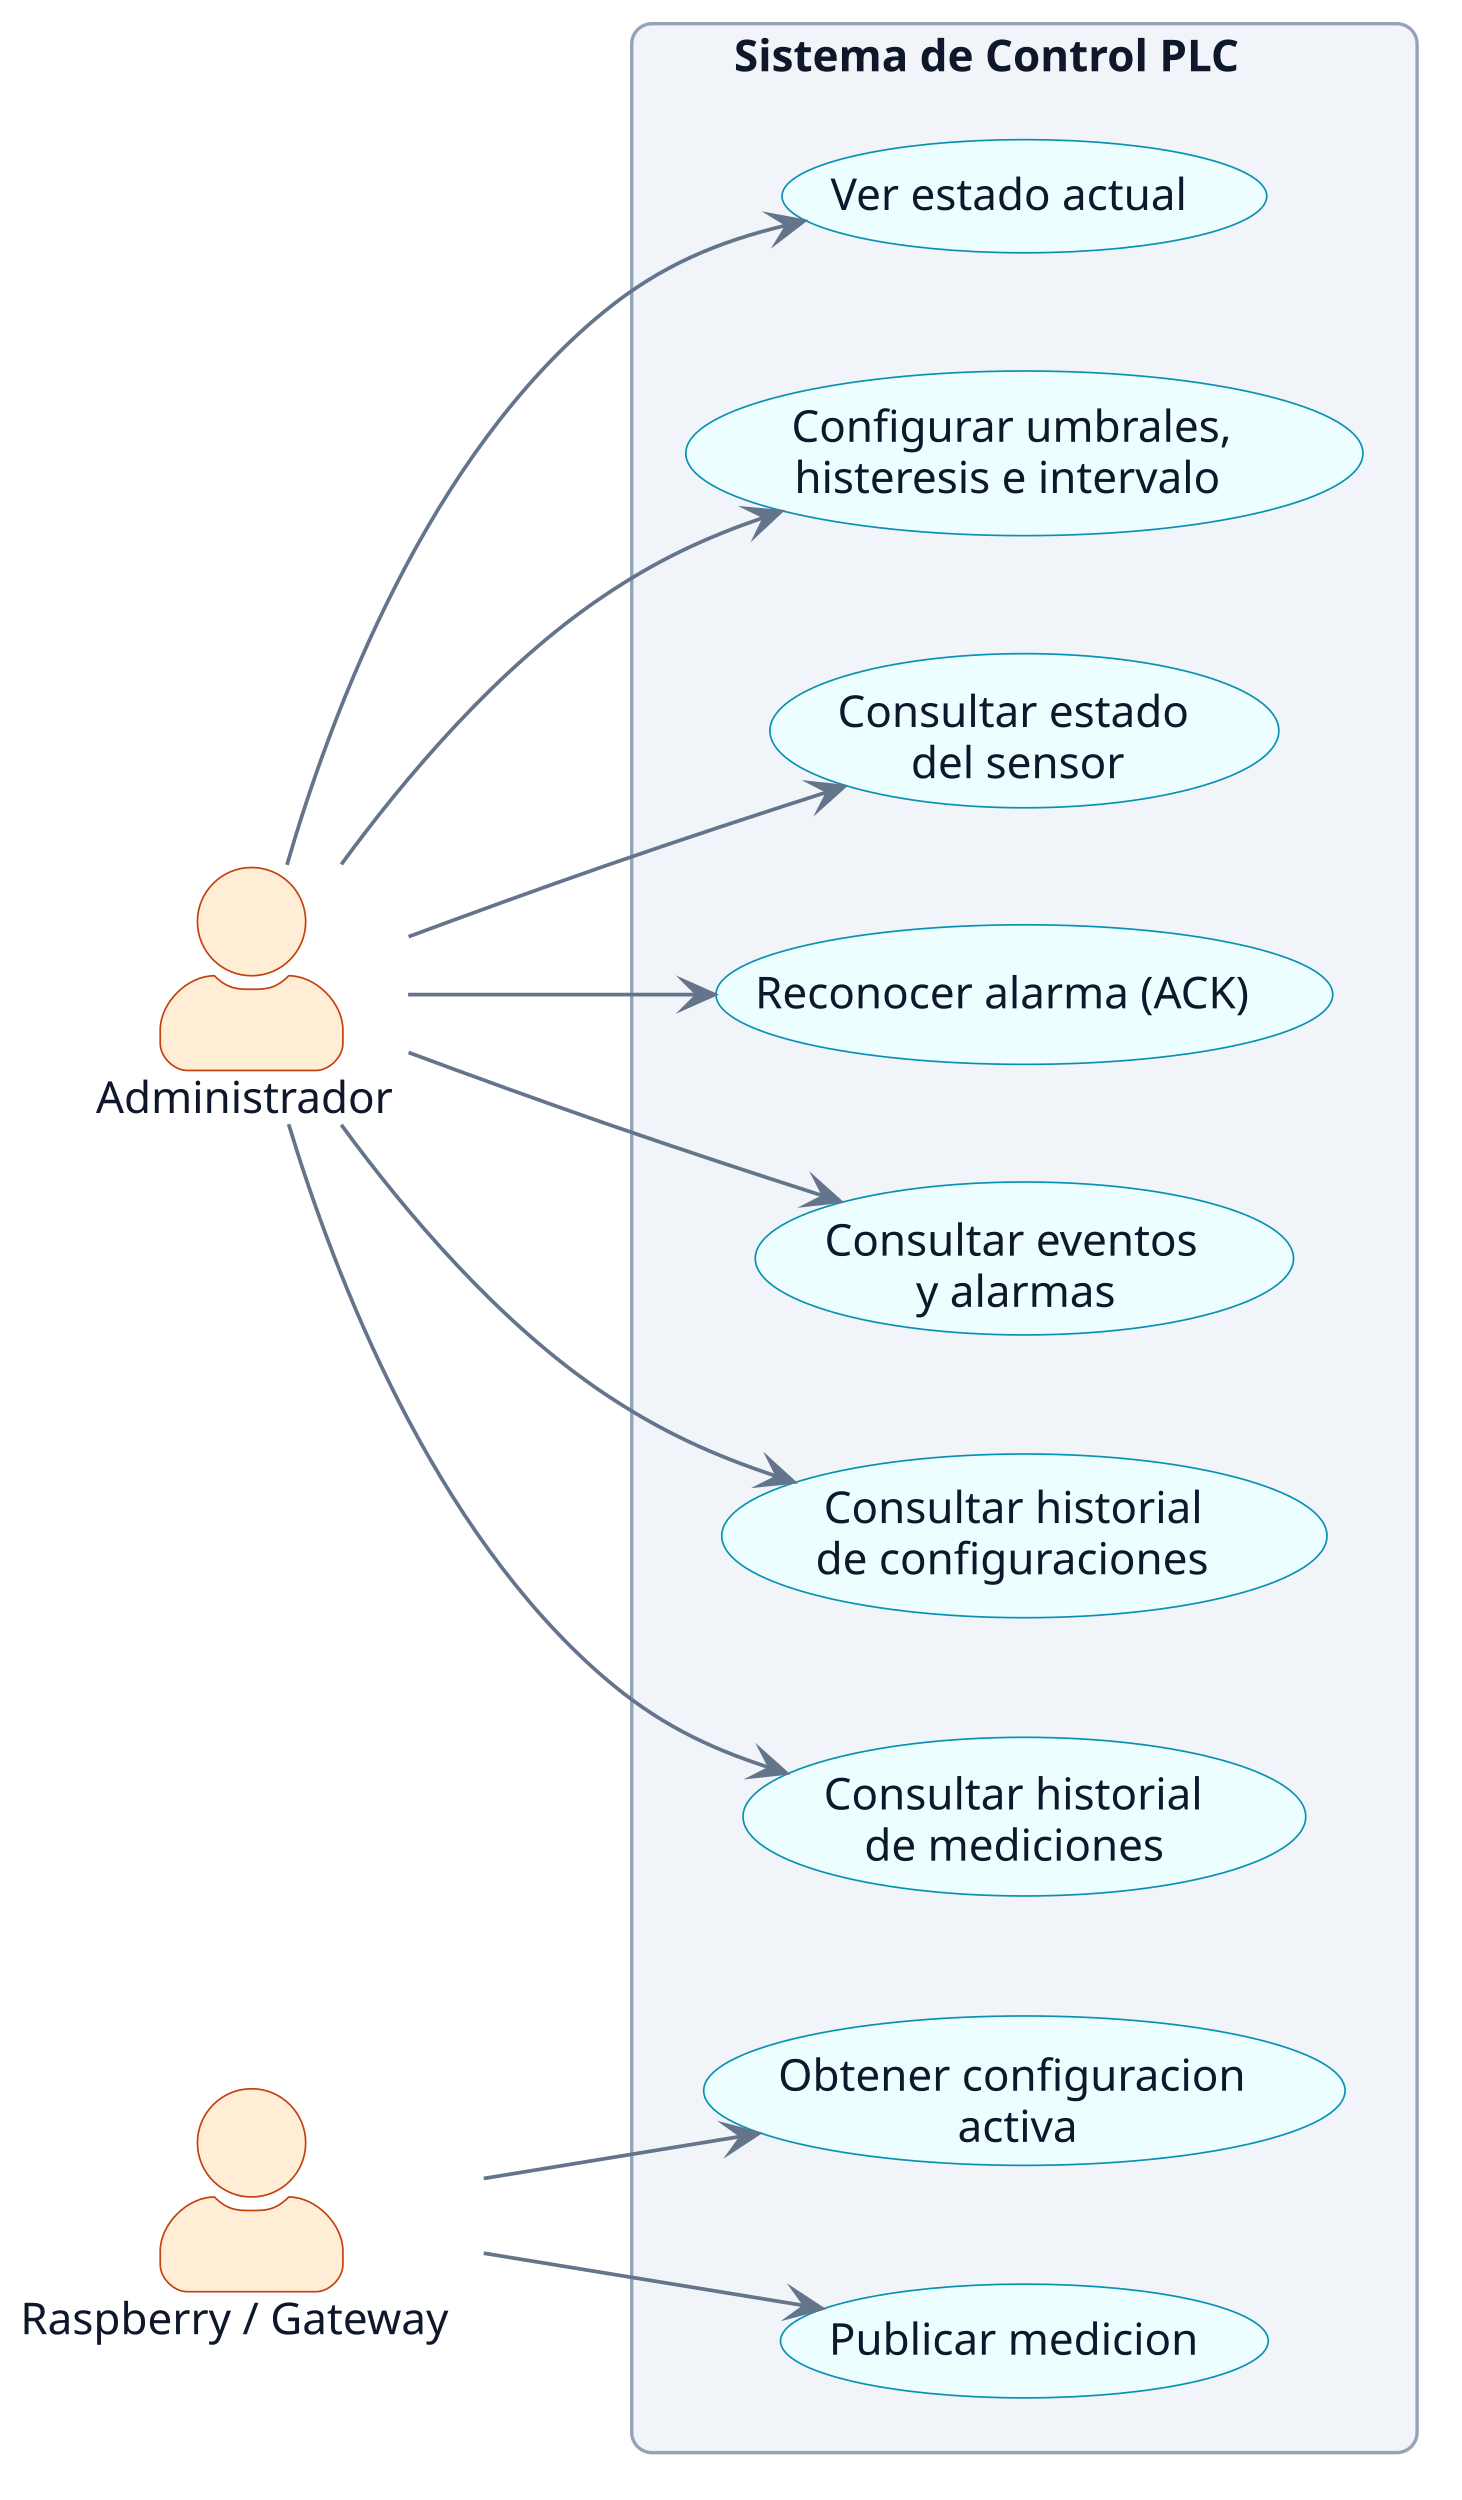
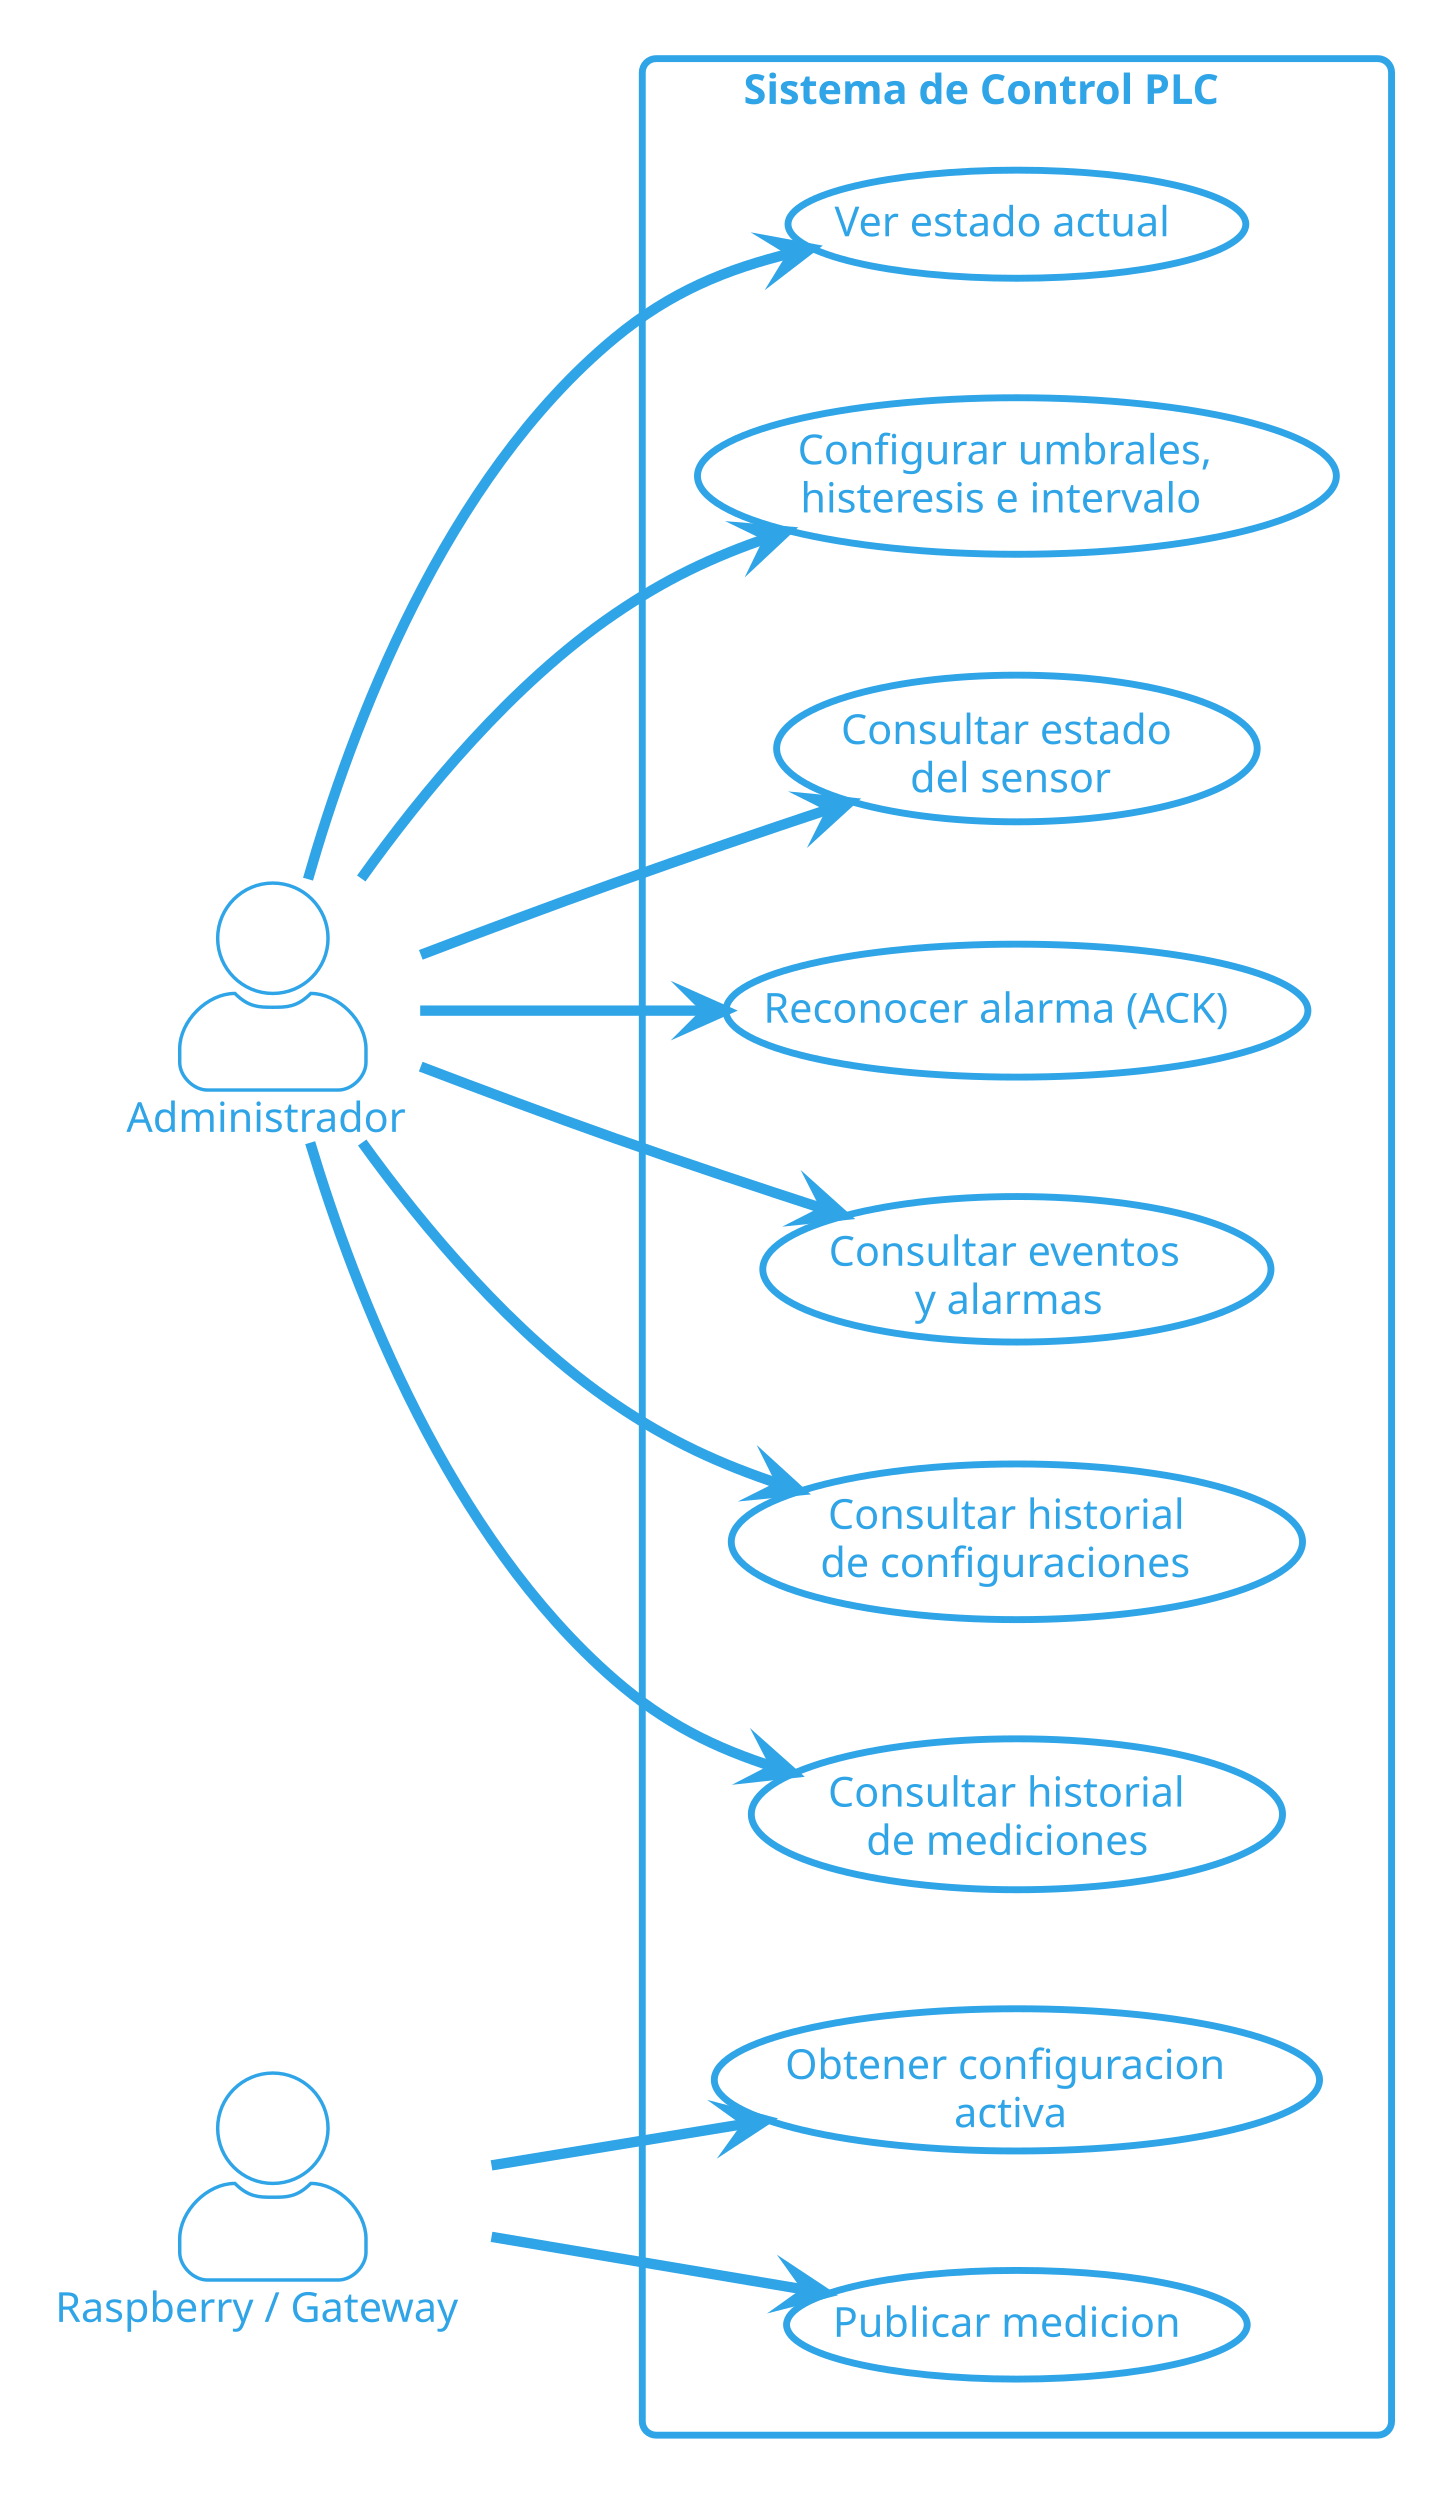
- <svg xmlns="http://www.w3.org/2000/svg" version="1.1" data-diagram-type="DESCRIPTION" style="width:432px;height:739px;background:#FFFFFF;" width="432px" height="739px" viewBox="0 0 432 739" zoomAndPan="magnify" preserveAspectRatio="none" contentStyleType="text/css">
+ <svg xmlns="http://www.w3.org/2000/svg" version="1.1" data-diagram-type="DESCRIPTION" style="width:439px;height:755px;background:#FFFFFF;" width="439.583px" height="755.208px" viewBox="0 0 439 755" zoomAndPan="magnify" preserveAspectRatio="none" contentStyleType="text/css">
  <defs />
  <g>
-     <g class="cluster" data-qualified-name="Sistema de Control PLC" id="ent0003" data-source-line="46">
-       <rect x="186.73" y="7" width="232.16" height="718" fill="#F1F5F9" style="stroke:#94A3B8;stroke-width:1;" rx="6" ry="6" />
-       <text x="216.961" y="21.067" fill="#0F172A" font-size="13" lengthAdjust="spacing" textLength="171.698" font-weight="700" font-family="sans-serif">Sistema de Control PLC</text>
+     <g class="cluster" data-qualified-name="Sistema de Control PLC" id="ent0003" data-source-line="12">
+       <rect x="193.969" y="17.708" width="226.281" height="717.708" fill="none" style="stroke:#2FA4E7;stroke-width:2.083;" rx="4.167" ry="4.167" />
+       <text x="224.562" y="31.394" fill="#2FA4E7" font-size="12.5" lengthAdjust="spacing" textLength="165.094" font-weight="700" font-family="'Verdana'">Sistema de Control PLC</text>
    </g>
-     <g class="entity" data-qualified-name="Sistema de Control PLC.UC1" id="ent0004" data-source-line="47">
-       <ellipse cx="302.81" cy="134.005" rx="100.08" ry="24.335" fill="#ECFEFF" style="stroke:#0891B2;stroke-width:0.5;" />
-       <text x="233.951" y="130.599" fill="#0F172A" font-size="13" lengthAdjust="spacing" textLength="137.719" font-family="sans-serif">Configurar umbrales,</text>
-       <text x="234.811" y="145.732" fill="#0F172A" font-size="13" lengthAdjust="spacing" textLength="135.999" font-family="sans-serif">histeresis e intervalo</text>
+     <g class="entity" data-qualified-name="Sistema de Control PLC.UC1" id="ent0004" data-source-line="13">
+       <ellipse cx="307.107" cy="143.754" rx="96.471" ry="23.639" fill="none" style="stroke:#2FA4E7;stroke-width:2.083;" />
+       <text x="240.896" y="140.198" fill="#2FA4E7" font-size="12.5" lengthAdjust="spacing" textLength="132.422" font-family="'Verdana'">Configurar umbrales,</text>
+       <text x="241.723" y="154.749" fill="#2FA4E7" font-size="12.5" lengthAdjust="spacing" textLength="130.768" font-family="'Verdana'">histeresis e intervalo</text>
    </g>
-     <g class="entity" data-qualified-name="Sistema de Control PLC.UC2" id="ent0005" data-source-line="48">
-       <ellipse cx="302.81" cy="58" rx="71.65" ry="16.73" fill="#ECFEFF" style="stroke:#0891B2;stroke-width:0.5;" />
-       <text x="245.525" y="62.066" fill="#0F172A" font-size="13" lengthAdjust="spacing" textLength="114.569" font-family="sans-serif">Ver estado actual</text>
+     <g class="entity" data-qualified-name="Sistema de Control PLC.UC2" id="ent0005" data-source-line="14">
+       <ellipse cx="307.103" cy="67.712" rx="69.134" ry="16.327" fill="none" style="stroke:#2FA4E7;stroke-width:2.083;" />
+       <text x="252.022" y="71.342" fill="#2FA4E7" font-size="12.5" lengthAdjust="spacing" textLength="110.162" font-family="'Verdana'">Ver estado actual</text>
    </g>
-     <g class="entity" data-qualified-name="Sistema de Control PLC.UC3" id="ent0006" data-source-line="49">
-       <ellipse cx="302.81" cy="537.001" rx="83.169" ry="23.451" fill="#ECFEFF" style="stroke:#0891B2;stroke-width:0.5;" />
-       <text x="243.487" y="534.877" fill="#0F172A" font-size="13" lengthAdjust="spacing" textLength="118.644" font-family="sans-serif">Consultar historial</text>
-       <text x="255.494" y="550.01" fill="#0F172A" font-size="13" lengthAdjust="spacing" textLength="94.631" font-family="sans-serif">de mediciones</text>
+     <g class="entity" data-qualified-name="Sistema de Control PLC.UC3" id="ent0006" data-source-line="15">
+       <ellipse cx="307.107" cy="547.914" rx="80.211" ry="22.789" fill="none" style="stroke:#2FA4E7;stroke-width:2.083;" />
+       <text x="250.066" y="545.592" fill="#2FA4E7" font-size="12.5" lengthAdjust="spacing" textLength="114.081" font-family="'Verdana'">Consultar historial</text>
+       <text x="261.611" y="560.143" fill="#2FA4E7" font-size="12.5" lengthAdjust="spacing" textLength="90.991" font-family="'Verdana'">de mediciones</text>
    </g>
-     <g class="entity" data-qualified-name="Sistema de Control PLC.UC4" id="ent0007" data-source-line="50">
-       <ellipse cx="302.806" cy="453.998" rx="89.456" ry="24.198" fill="#ECFEFF" style="stroke:#0891B2;stroke-width:0.5;" />
-       <text x="243.484" y="450.21" fill="#0F172A" font-size="13" lengthAdjust="spacing" textLength="118.644" font-family="sans-serif">Consultar historial</text>
-       <text x="241.088" y="465.343" fill="#0F172A" font-size="13" lengthAdjust="spacing" textLength="123.436" font-family="sans-serif">de configuraciones</text>
+     <g class="entity" data-qualified-name="Sistema de Control PLC.UC4" id="ent0007" data-source-line="16">
+       <ellipse cx="307.1" cy="465.623" rx="86.256" ry="23.508" fill="none" style="stroke:#2FA4E7;stroke-width:2.083;" />
+       <text x="250.059" y="461.7" fill="#2FA4E7" font-size="12.5" lengthAdjust="spacing" textLength="114.081" font-family="'Verdana'">Consultar historial</text>
+       <text x="247.755" y="476.25" fill="#2FA4E7" font-size="12.5" lengthAdjust="spacing" textLength="118.689" font-family="'Verdana'">de configuraciones</text>
    </g>
-     <g class="entity" data-qualified-name="Sistema de Control PLC.UC5" id="ent0008" data-source-line="51">
-       <ellipse cx="302.815" cy="372.004" rx="79.555" ry="22.604" fill="#ECFEFF" style="stroke:#0891B2;stroke-width:0.5;" />
-       <text x="243.721" y="371.174" fill="#0F172A" font-size="13" lengthAdjust="spacing" textLength="118.187" font-family="sans-serif">Consultar eventos</text>
-       <text x="270.756" y="386.307" fill="#0F172A" font-size="13" lengthAdjust="spacing" textLength="64.118" font-family="sans-serif">y alarmas</text>
+     <g class="entity" data-qualified-name="Sistema de Control PLC.UC5" id="ent0008" data-source-line="17">
+       <ellipse cx="307.1" cy="383.329" rx="76.735" ry="21.975" fill="none" style="stroke:#2FA4E7;stroke-width:2.083;" />
+       <text x="250.279" y="382.251" fill="#2FA4E7" font-size="12.5" lengthAdjust="spacing" textLength="113.641" font-family="'Verdana'">Consultar eventos</text>
+       <text x="276.274" y="396.801" fill="#2FA4E7" font-size="12.5" lengthAdjust="spacing" textLength="61.652" font-family="'Verdana'">y alarmas</text>
    </g>
-     <g class="entity" data-qualified-name="Sistema de Control PLC.UC6" id="ent0009" data-source-line="52">
-       <ellipse cx="302.81" cy="294" rx="91.15" ry="20.63" fill="#ECFEFF" style="stroke:#0891B2;stroke-width:0.5;" />
-       <text x="223.191" y="298.066" fill="#0F172A" font-size="13" lengthAdjust="spacing" textLength="159.237" font-family="sans-serif">Reconocer alarma (ACK)</text>
+     <g class="entity" data-qualified-name="Sistema de Control PLC.UC6" id="ent0009" data-source-line="18">
+       <ellipse cx="307.103" cy="305.212" rx="87.885" ry="20.077" fill="none" style="stroke:#2FA4E7;stroke-width:2.083;" />
+       <text x="230.547" y="308.842" fill="#2FA4E7" font-size="12.5" lengthAdjust="spacing" textLength="153.113" font-family="'Verdana'">Reconocer alarma (ACK)</text>
    </g>
-     <g class="entity" data-qualified-name="Sistema de Control PLC.UC7" id="ent0010" data-source-line="53">
-       <ellipse cx="302.806" cy="216.004" rx="75.216" ry="22.784" fill="#ECFEFF" style="stroke:#0891B2;stroke-width:0.5;" />
-       <text x="247.569" y="214.893" fill="#0F172A" font-size="13" lengthAdjust="spacing" textLength="110.475" font-family="sans-serif">Consultar estado</text>
-       <text x="269.268" y="230.026" fill="#0F172A" font-size="13" lengthAdjust="spacing" textLength="67.076" font-family="sans-serif">del sensor</text>
+     <g class="entity" data-qualified-name="Sistema de Control PLC.UC7" id="ent0010" data-source-line="19">
+       <ellipse cx="307.105" cy="226.044" rx="72.563" ry="22.148" fill="none" style="stroke:#2FA4E7;stroke-width:2.083;" />
+       <text x="253.992" y="224.695" fill="#2FA4E7" font-size="12.5" lengthAdjust="spacing" textLength="106.226" font-family="'Verdana'">Consultar estado</text>
+       <text x="274.857" y="239.246" fill="#2FA4E7" font-size="12.5" lengthAdjust="spacing" textLength="64.496" font-family="'Verdana'">del sensor</text>
    </g>
-     <g class="entity" data-qualified-name="Sistema de Control PLC.UC8" id="ent0011" data-source-line="54">
-       <ellipse cx="302.81" cy="691.998" rx="72.09" ry="16.818" fill="#ECFEFF" style="stroke:#0891B2;stroke-width:0.5;" />
-       <text x="244.999" y="696.064" fill="#0F172A" font-size="13" lengthAdjust="spacing" textLength="115.623" font-family="sans-serif">Publicar medicion</text>
+     <g class="entity" data-qualified-name="Sistema de Control PLC.UC8" id="ent0011" data-source-line="20">
+       <ellipse cx="307.099" cy="702.078" rx="69.558" ry="16.412" fill="none" style="stroke:#2FA4E7;stroke-width:2.083;" />
+       <text x="251.511" y="705.708" fill="#2FA4E7" font-size="12.5" lengthAdjust="spacing" textLength="111.175" font-family="'Verdana'">Publicar medicion</text>
    </g>
-     <g class="entity" data-qualified-name="Sistema de Control PLC.UC9" id="ent0012" data-source-line="55">
-       <ellipse cx="302.805" cy="618.004" rx="94.795" ry="22.084" fill="#ECFEFF" style="stroke:#0891B2;stroke-width:0.5;" />
-       <text x="230.017" y="618.009" fill="#0F172A" font-size="13" lengthAdjust="spacing" textLength="145.577" font-family="sans-serif">Obtener configuracion</text>
-       <text x="283.064" y="633.142" fill="#0F172A" font-size="13" lengthAdjust="spacing" textLength="39.482" font-family="sans-serif">activa</text>
+     <g class="entity" data-qualified-name="Sistema de Control PLC.UC9" id="ent0012" data-source-line="21">
+       <ellipse cx="307.108" cy="628.121" rx="91.389" ry="21.475" fill="none" style="stroke:#2FA4E7;stroke-width:2.083;" />
+       <text x="237.119" y="627.845" fill="#2FA4E7" font-size="12.5" lengthAdjust="spacing" textLength="139.978" font-family="'Verdana'">Obtener configuracion</text>
+       <text x="288.126" y="642.396" fill="#2FA4E7" font-size="12.5" lengthAdjust="spacing" textLength="37.964" font-family="'Verdana'">activa</text>
    </g>
-     <g class="entity" data-qualified-name="Admin" id="ent0001" data-source-line="43">
-       <ellipse cx="74.362" cy="272.43" rx="16" ry="16" fill="#FFEDD5" style="stroke:#C2410C;stroke-width:0.5;" />
-       <path d="M74.362,292.43 C78.362,292.43 81.362,292.43 85.362,288.43 C93.362,288.43 101.362,296.43 101.362,304.43 L101.362,308.43 C101.362,312.43 97.362,316.43 93.362,316.43 L55.361,316.43 C51.361,316.43 47.361,312.43 47.361,308.43 L47.361,304.43 C47.361,296.43 55.361,288.43 63.361,288.43 C67.362,292.43 70.362,292.43 74.362,292.43" style="stroke:#C2410C;stroke-width:0.5;" fill="#FFEDD5" />
-       <text x="28.36" y="328.997" fill="#0F172A" font-size="13" lengthAdjust="spacing" textLength="92.003" font-family="sans-serif">Administrador</text>
+     <g class="entity" data-qualified-name="Admin" id="ent0001" data-source-line="9">
+       <ellipse cx="82.399" cy="283.354" rx="16.667" ry="16.667" fill="none" style="stroke:#2FA4E7;stroke-width:1.042;" />
+       <path d="M82.399,304.188 C86.566,304.188 89.691,304.188 93.857,300.021 C102.191,300.021 110.524,308.354 110.524,316.688 L110.524,320.854 C110.524,325.021 106.357,329.188 102.191,329.188 L62.607,329.188 C58.441,329.188 54.274,325.021 54.274,320.854 L54.274,316.688 C54.274,308.354 62.607,300.021 70.941,300.021 C75.107,304.188 78.232,304.188 82.399,304.188" style="stroke:#2FA4E7;stroke-width:1.042;" fill="none" />
+       <text x="38.167" y="341.832" fill="#2FA4E7" font-size="12.5" lengthAdjust="spacing" textLength="88.464" font-family="'Verdana'">Administrador</text>
    </g>
-     <g class="entity" data-qualified-name="RPi" id="ent0002" data-source-line="44">
-       <ellipse cx="74.364" cy="633.43" rx="16" ry="16" fill="#FFEDD5" style="stroke:#C2410C;stroke-width:0.5;" />
-       <path d="M74.364,653.43 C78.364,653.43 81.364,653.43 85.364,649.43 C93.364,649.43 101.364,657.43 101.364,665.43 L101.364,669.43 C101.364,673.43 97.364,677.43 93.364,677.43 L55.364,677.43 C51.364,677.43 47.364,673.43 47.364,669.43 L47.364,665.43 C47.364,657.43 55.364,649.43 63.364,649.43 C67.364,653.43 70.364,653.43 74.364,653.43" style="stroke:#C2410C;stroke-width:0.5;" fill="#FFEDD5" />
-       <text x="6" y="689.997" fill="#0F172A" font-size="13" lengthAdjust="spacing" textLength="136.728" font-family="sans-serif">Raspberry / Gateway</text>
+     <g class="entity" data-qualified-name="RPi" id="ent0002" data-source-line="10">
+       <ellipse cx="82.401" cy="642.729" rx="16.667" ry="16.667" fill="none" style="stroke:#2FA4E7;stroke-width:1.042;" />
+       <path d="M82.401,663.562 C86.568,663.562 89.693,663.562 93.86,659.396 C102.193,659.396 110.526,667.729 110.526,676.062 L110.526,680.229 C110.526,684.396 106.36,688.562 102.193,688.562 L62.61,688.562 C58.443,688.562 54.276,684.396 54.276,680.229 L54.276,676.062 C54.276,667.729 62.61,659.396 70.943,659.396 C75.11,663.562 78.235,663.562 82.401,663.562" style="stroke:#2FA4E7;stroke-width:1.042;" fill="none" />
+       <text x="16.667" y="701.207" fill="#2FA4E7" font-size="12.5" lengthAdjust="spacing" textLength="131.47" font-family="'Verdana'">Raspberry / Gateway</text>
    </g>
-     <g class="link" data-entity-1="ent0001" data-entity-2="ent0004" id="lnk13" data-source-line="58" data-link-type="dependency">
-       <path d="M100.89,255.51 C119.7,229.81 147.39,196.99 178.73,176 C194.39,165.51 208.203,159.021 226.083,152.851" style="stroke:#64748B;stroke-width:1.1;" fill="none" id="Admin-to-UC1" />
-       <polygon points="230.81,151.22,220.998,150.375,226.083,152.851,223.607,157.937,230.81,151.22" fill="#64748B" style="stroke:#64748B;stroke-width:1.1;stroke-linejoin:miter;stroke-miterlimit:10;" />
+     <g class="link" data-entity-1="ent0001" data-entity-2="ent0004" id="lnk13" data-source-line="24" data-link-type="dependency">
+       <path d="M109.104,265.302 C127.604,239.354 154.698,206.531 185.635,185.417 C201.167,174.812 214.746,168.374 232.517,162.208" style="stroke:#2FA4E7;stroke-width:3.125;" fill="none" id="Admin-to-UC1" />
+       <polygon points="237.438,160.5,227.215,159.637,232.517,162.208,229.947,167.51,237.438,160.5" fill="#2FA4E7" style="stroke:#2FA4E7;stroke-width:3.125;stroke-linejoin:miter;stroke-miterlimit:10;" />
    </g>
-     <g class="link" data-entity-1="ent0001" data-entity-2="ent0005" id="lnk14" data-source-line="59" data-link-type="dependency">
-       <path d="M84.83,255.65 C98.1,209.94 126.66,134.43 178.73,92 C195.4,78.42 212.247,71.413 232.777,66.503" style="stroke:#64748B;stroke-width:1.1;" fill="none" id="Admin-to-UC2" />
-       <polygon points="237.64,65.34,227.956,63.543,232.777,66.503,229.817,71.324,237.64,65.34" fill="#64748B" style="stroke:#64748B;stroke-width:1.1;stroke-linejoin:miter;stroke-miterlimit:10;" />
+     <g class="link" data-entity-1="ent0001" data-entity-2="ent0005" id="lnk14" data-source-line="25" data-link-type="dependency">
+       <path d="M93.021,265.51 C106.167,219.521 134.24,144.615 185.635,102.083 C202.302,88.292 219.145,81.24 239.697,76.292" style="stroke:#2FA4E7;stroke-width:3.125;" fill="none" id="Admin-to-UC2" />
+       <polygon points="244.76,75.073,234.671,73.216,239.697,76.292,236.621,81.318,244.76,75.073" fill="#2FA4E7" style="stroke:#2FA4E7;stroke-width:3.125;stroke-linejoin:miter;stroke-miterlimit:10;" />
    </g>
-     <g class="link" data-entity-1="ent0001" data-entity-2="ent0006" id="lnk15" data-source-line="60" data-link-type="dependency">
-       <path d="M85.32,332.3 C99.02,377.6 127.93,452.36 178.73,496 C193.93,509.06 208.68,516.471 227.67,522.571" style="stroke:#64748B;stroke-width:1.1;" fill="none" id="Admin-to-UC3" />
-       <polygon points="232.43,524.1,225.084,517.539,227.67,522.571,222.638,525.156,232.43,524.1" fill="#64748B" style="stroke:#64748B;stroke-width:1.1;stroke-linejoin:miter;stroke-miterlimit:10;" />
+     <g class="link" data-entity-1="ent0001" data-entity-2="ent0006" id="lnk15" data-source-line="26" data-link-type="dependency">
+       <path d="M93.677,345.094 C107.302,390.531 135.719,464.042 185.635,507.292 C200.812,520.438 215.455,527.792 234.423,533.844" style="stroke:#2FA4E7;stroke-width:3.125;" fill="none" id="Admin-to-UC3" />
+       <polygon points="239.385,535.427,231.72,528.608,234.423,533.844,229.188,536.547,239.385,535.427" fill="#2FA4E7" style="stroke:#2FA4E7;stroke-width:3.125;stroke-linejoin:miter;stroke-miterlimit:10;" />
    </g>
-     <g class="link" data-entity-1="ent0001" data-entity-2="ent0007" id="lnk16" data-source-line="61" data-link-type="dependency">
-       <path d="M100.89,332.49 C119.7,358.19 147.39,391.01 178.73,412 C195.52,423.24 210.865,430.185 229.905,436.505" style="stroke:#64748B;stroke-width:1.1;" fill="none" id="Admin-to-UC4" />
-       <polygon points="234.65,438.08,227.368,431.448,229.905,436.505,224.848,439.041,234.65,438.08" fill="#64748B" style="stroke:#64748B;stroke-width:1.1;stroke-linejoin:miter;stroke-miterlimit:10;" />
+     <g class="link" data-entity-1="ent0001" data-entity-2="ent0007" id="lnk16" data-source-line="27" data-link-type="dependency">
+       <path d="M109.385,345.042 C127.906,370.719 154.927,403.094 185.635,423.958 C202.292,435.271 217.382,442.155 236.288,448.457" style="stroke:#2FA4E7;stroke-width:3.125;" fill="none" id="Admin-to-UC4" />
+       <polygon points="241.229,450.104,233.653,443.187,236.288,448.457,231.018,451.092,241.229,450.104" fill="#2FA4E7" style="stroke:#2FA4E7;stroke-width:3.125;stroke-linejoin:miter;stroke-miterlimit:10;" />
    </g>
-     <g class="link" data-entity-1="ent0001" data-entity-2="ent0008" id="lnk17" data-source-line="62" data-link-type="dependency">
-       <path d="M120.77,311.12 C138.76,317.79 159.67,325.4 178.73,332 C201.45,339.86 221.92,346.609 243.59,353.579" style="stroke:#64748B;stroke-width:1.1;" fill="none" id="Admin-to-UC5" />
-       <polygon points="248.35,355.11,241.007,348.546,243.59,353.579,238.558,356.162,248.35,355.11" fill="#64748B" style="stroke:#64748B;stroke-width:1.1;stroke-linejoin:miter;stroke-miterlimit:10;" />
+     <g class="link" data-entity-1="ent0001" data-entity-2="ent0008" id="lnk17" data-source-line="28" data-link-type="dependency">
+       <path d="M127.052,322.125 C145.115,329.01 166.323,336.938 185.635,343.75 C208.156,351.698 228.266,358.4 249.672,365.359" style="stroke:#2FA4E7;stroke-width:3.125;" fill="none" id="Admin-to-UC5" />
+       <polygon points="254.625,366.969,246.997,360.108,249.672,365.359,244.421,368.033,254.625,366.969" fill="#2FA4E7" style="stroke:#2FA4E7;stroke-width:3.125;stroke-linejoin:miter;stroke-miterlimit:10;" />
    </g>
-     <g class="link" data-entity-1="ent0001" data-entity-2="ent0009" id="lnk18" data-source-line="63" data-link-type="dependency">
-       <path d="M120.64,294 C146.59,294 175.08,294 206.2,294" style="stroke:#64748B;stroke-width:1.1;" fill="none" id="Admin-to-UC6" />
-       <polygon points="211.2,294,202.2,290,206.2,294,202.2,298,211.2,294" fill="#64748B" style="stroke:#64748B;stroke-width:1.1;stroke-linejoin:miter;stroke-miterlimit:10;" />
+     <g class="link" data-entity-1="ent0001" data-entity-2="ent0009" id="lnk18" data-source-line="29" data-link-type="dependency">
+       <path d="M126.896,305.208 C153.094,305.208 182.177,305.208 213.75,305.208" style="stroke:#2FA4E7;stroke-width:3.125;" fill="none" id="Admin-to-UC6" />
+       <polygon points="218.958,305.208,209.583,301.042,213.75,305.208,209.583,309.375,218.958,305.208" fill="#2FA4E7" style="stroke:#2FA4E7;stroke-width:3.125;stroke-linejoin:miter;stroke-miterlimit:10;" />
    </g>
-     <g class="link" data-entity-1="ent0001" data-entity-2="ent0010" id="lnk19" data-source-line="64" data-link-type="dependency">
-       <path d="M120.77,276.88 C138.76,270.21 159.67,262.6 178.73,256 C201.87,247.99 222.86,241.08 244.8,234.03" style="stroke:#64748B;stroke-width:1.1;" fill="none" id="Admin-to-UC7" />
-       <polygon points="249.56,232.5,239.768,231.445,244.8,234.03,242.215,239.061,249.56,232.5" fill="#64748B" style="stroke:#64748B;stroke-width:1.1;stroke-linejoin:miter;stroke-miterlimit:10;" />
+     <g class="link" data-entity-1="ent0001" data-entity-2="ent0010" id="lnk19" data-source-line="30" data-link-type="dependency">
+       <path d="M127.083,288.365 C145.146,281.49 166.354,273.552 185.635,266.667 C208.802,258.396 229.694,251.262 251.476,244.001" style="stroke:#2FA4E7;stroke-width:3.125;" fill="none" id="Admin-to-UC7" />
+       <polygon points="256.417,242.354,246.205,241.366,251.476,244.001,248.84,249.272,256.417,242.354" fill="#2FA4E7" style="stroke:#2FA4E7;stroke-width:3.125;stroke-linejoin:miter;stroke-miterlimit:10;" />
    </g>
-     <g class="link" data-entity-1="ent0002" data-entity-2="ent0011" id="lnk20" data-source-line="65" data-link-type="dependency">
-       <path d="M143,666.05 C174.8,671.25 207.425,676.574 238.025,681.574" style="stroke:#64748B;stroke-width:1.1;" fill="none" id="RPi-to-UC8" />
-       <polygon points="242.96,682.38,234.723,676.981,238.025,681.574,233.433,684.876,242.96,682.38" fill="#64748B" style="stroke:#64748B;stroke-width:1.1;stroke-linejoin:miter;stroke-miterlimit:10;" />
+     <g class="link" data-entity-1="ent0002" data-entity-2="ent0011" id="lnk20" data-source-line="31" data-link-type="dependency">
+       <path d="M148.438,675.531 C180.385,680.917 213.405,686.48 244.176,691.657" style="stroke:#2FA4E7;stroke-width:3.125;" fill="none" id="RPi-to-UC8" />
+       <polygon points="249.312,692.521,240.759,686.856,244.176,691.657,239.376,695.074,249.312,692.521" fill="#2FA4E7" style="stroke:#2FA4E7;stroke-width:3.125;stroke-linejoin:miter;stroke-miterlimit:10;" />
    </g>
-     <g class="link" data-entity-1="ent0002" data-entity-2="ent0012" id="lnk21" data-source-line="66" data-link-type="dependency">
-       <path d="M143,643.95 C168.54,639.78 192.865,635.796 219.255,631.486" style="stroke:#64748B;stroke-width:1.1;" fill="none" id="RPi-to-UC9" />
-       <polygon points="224.19,630.68,214.663,628.183,219.255,631.486,215.952,636.078,224.19,630.68" fill="#64748B" style="stroke:#64748B;stroke-width:1.1;stroke-linejoin:miter;stroke-miterlimit:10;" />
+     <g class="link" data-entity-1="ent0002" data-entity-2="ent0012" id="lnk21" data-source-line="32" data-link-type="dependency">
+       <path d="M148.438,653.938 C174.354,649.698 199.225,645.623 226.058,641.227" style="stroke:#2FA4E7;stroke-width:3.125;" fill="none" id="RPi-to-UC9" />
+       <polygon points="231.198,640.385,221.273,637.789,226.058,641.227,222.62,646.013,231.198,640.385" fill="#2FA4E7" style="stroke:#2FA4E7;stroke-width:3.125;stroke-linejoin:miter;stroke-miterlimit:10;" />
    </g>
  </g>
</svg>
